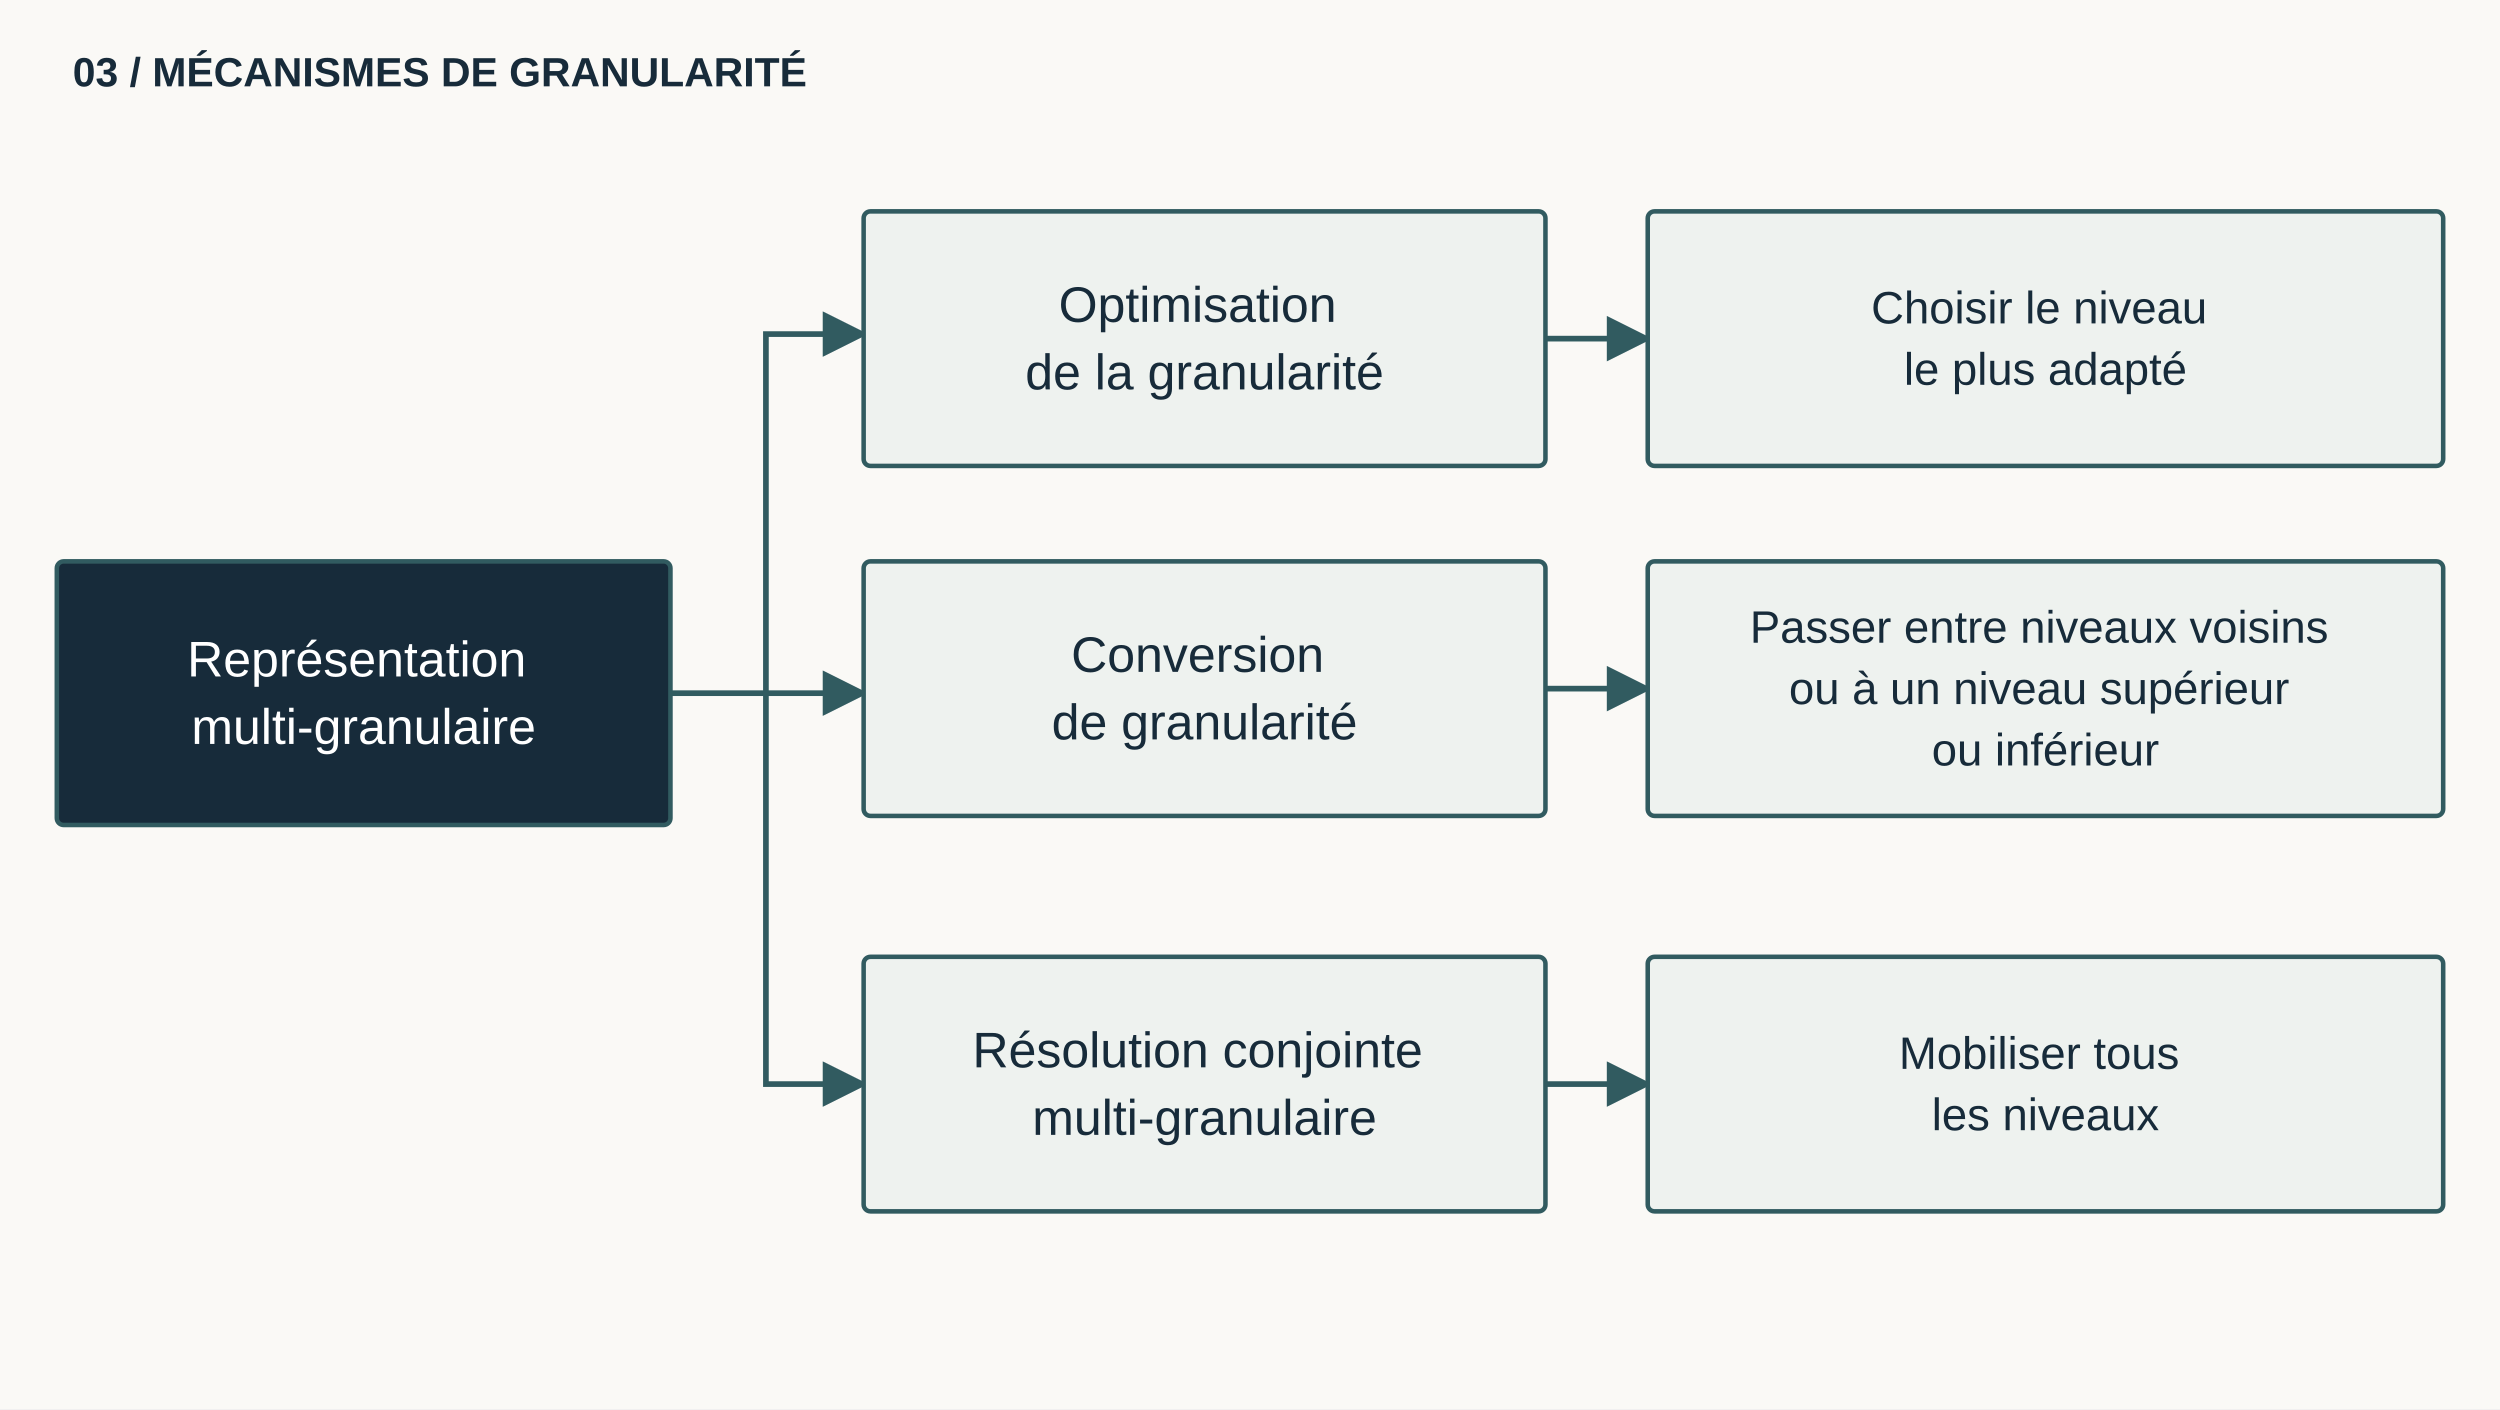
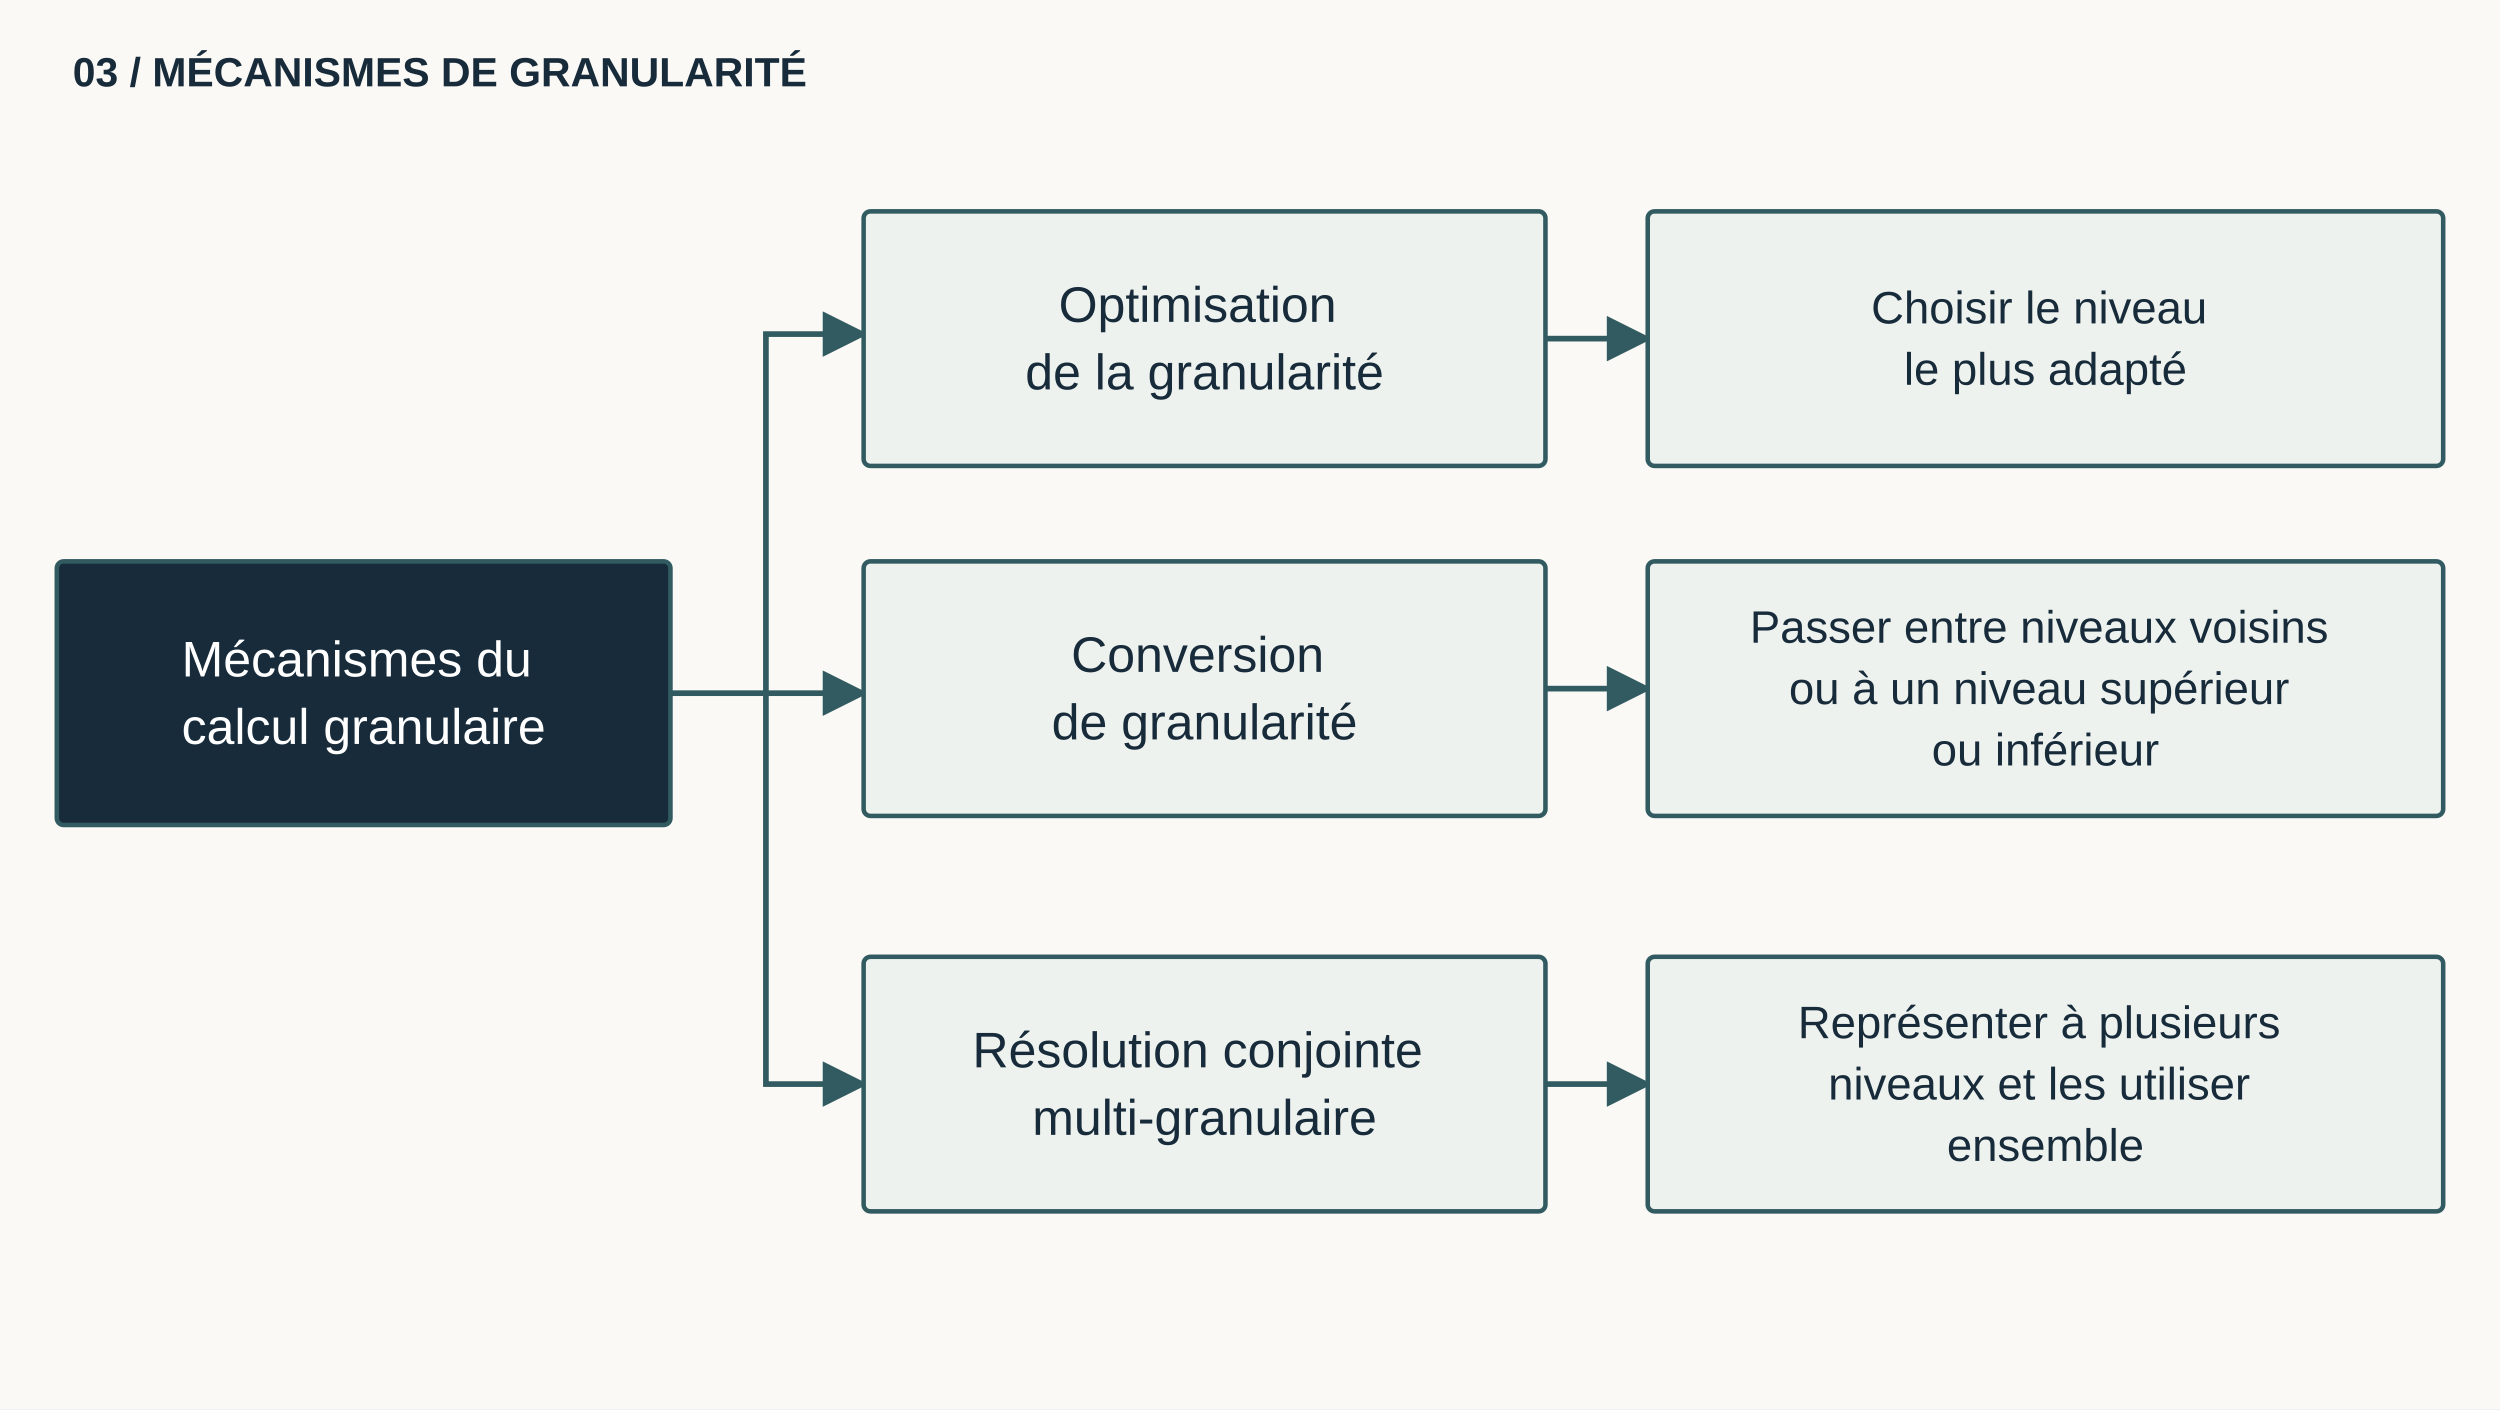
- <svg xmlns="http://www.w3.org/2000/svg" width="1100" height="620" viewBox="0 0 1100 620" role="img" aria-labelledby="title description" xml:lang="fr" lang="fr">
+ <svg xmlns="http://www.w3.org/2000/svg" width="1100" height="620" viewBox="0 0 1100 620" role="img" aria-labelledby="title" aria-describedby="description" xml:lang="fr" lang="fr">
  <defs>
    <marker id="arrow" viewBox="0 0 10 10" refX="9" refY="5" markerWidth="8" markerHeight="8" orient="auto-start-reverse">
      <path d="M 0 0 L 10 5 L 0 10 z" fill="#315b60" />
    </marker>
  </defs>
  <rect width="100%" height="100%" fill="#faf9f6" />
  <g font-family="Arial, Helvetica, sans-serif" font-size="22" fill="#172b3a">
    <text x="32" y="38" text-anchor="start" font-size="18" font-weight="bold" fill="#172b3a">
      <tspan x="32" dy="0">03 / MÉCANISMES DE GRANULARITÉ</tspan>
    </text>
    <path d="M 295 305 L 337 305 L 337 147 L 380 147" fill="none" stroke="#315b60" stroke-width="2.5" marker-end="url(#arrow)" />
    <path d="M 337 305 L 380 305" fill="none" stroke="#315b60" stroke-width="2.5" marker-end="url(#arrow)" />
    <path d="M 337 305 L 337 477 L 380 477" fill="none" stroke="#315b60" stroke-width="2.5" marker-end="url(#arrow)" />
    <rect x="25" y="247" width="270" height="116" rx="3" fill="#172b3a" stroke="#315b60" stroke-width="2" />
    <text x="160.0" y="297.63" text-anchor="middle" font-size="22" font-weight="normal" fill="#ffffff">
-       <tspan x="160.0" dy="0">Représentation</tspan>
-       <tspan x="160.0" dy="29.7">multi-granulaire</tspan>
+       <tspan x="160.0" dy="0">Mécanismes du</tspan>
+       <tspan x="160.0" dy="29.7">calcul granulaire</tspan>
    </text>
    <rect x="380" y="93" width="300" height="112" rx="3" fill="#eef2ef" stroke="#315b60" stroke-width="2" />
    <text x="530.0" y="141.63" text-anchor="middle" font-size="22" font-weight="normal" fill="#172b3a">
      <tspan x="530.0" dy="0">Optimisation</tspan>
      <tspan x="530.0" dy="29.7">de la granularité</tspan>
    </text>
    <path d="M 680 149 L 725 149" fill="none" stroke="#315b60" stroke-width="2.5" marker-end="url(#arrow)" />
    <rect x="725" y="93" width="350" height="112" rx="3" fill="#eef2ef" stroke="#315b60" stroke-width="2" />
    <text x="900.0" y="142.3" text-anchor="middle" font-size="20" font-weight="normal" fill="#172b3a">
      <tspan x="900.0" dy="0">Choisir le niveau</tspan>
      <tspan x="900.0" dy="27.0">le plus adapté</tspan>
    </text>
    <rect x="380" y="247" width="300" height="112" rx="3" fill="#eef2ef" stroke="#315b60" stroke-width="2" />
    <text x="530.0" y="295.63" text-anchor="middle" font-size="22" font-weight="normal" fill="#172b3a">
      <tspan x="530.0" dy="0">Conversion</tspan>
      <tspan x="530.0" dy="29.7">de granularité</tspan>
    </text>
    <path d="M 680 303 L 725 303" fill="none" stroke="#315b60" stroke-width="2.5" marker-end="url(#arrow)" />
    <rect x="725" y="247" width="350" height="112" rx="3" fill="#eef2ef" stroke="#315b60" stroke-width="2" />
    <text x="900.0" y="282.8" text-anchor="middle" font-size="20" font-weight="normal" fill="#172b3a">
      <tspan x="900.0" dy="0">Passer entre niveaux voisins</tspan>
      <tspan x="900.0" dy="27.0">ou à un niveau supérieur</tspan>
      <tspan x="900.0" dy="27.0">ou inférieur</tspan>
    </text>
    <rect x="380" y="421" width="300" height="112" rx="3" fill="#eef2ef" stroke="#315b60" stroke-width="2" />
    <text x="530.0" y="469.63" text-anchor="middle" font-size="22" font-weight="normal" fill="#172b3a">
      <tspan x="530.0" dy="0">Résolution conjointe</tspan>
      <tspan x="530.0" dy="29.7">multi-granulaire</tspan>
    </text>
    <path d="M 680 477 L 725 477" fill="none" stroke="#315b60" stroke-width="2.5" marker-end="url(#arrow)" />
    <rect x="725" y="421" width="350" height="112" rx="3" fill="#eef2ef" stroke="#315b60" stroke-width="2" />
-     <text x="900.0" y="470.3" text-anchor="middle" font-size="20" font-weight="normal" fill="#172b3a">
-       <tspan x="900.0" dy="0">Mobiliser tous</tspan>
-       <tspan x="900.0" dy="27.0">les niveaux</tspan>
+     <text x="900.0" y="456.8" text-anchor="middle" font-size="20" font-weight="normal" fill="#172b3a">
+       <tspan x="900.0" dy="0">Représenter à plusieurs</tspan>
+       <tspan x="900.0" dy="27.0">niveaux et les utiliser</tspan>
+       <tspan x="900.0" dy="27.0">ensemble</tspan>
    </text>
  </g>
</svg>
